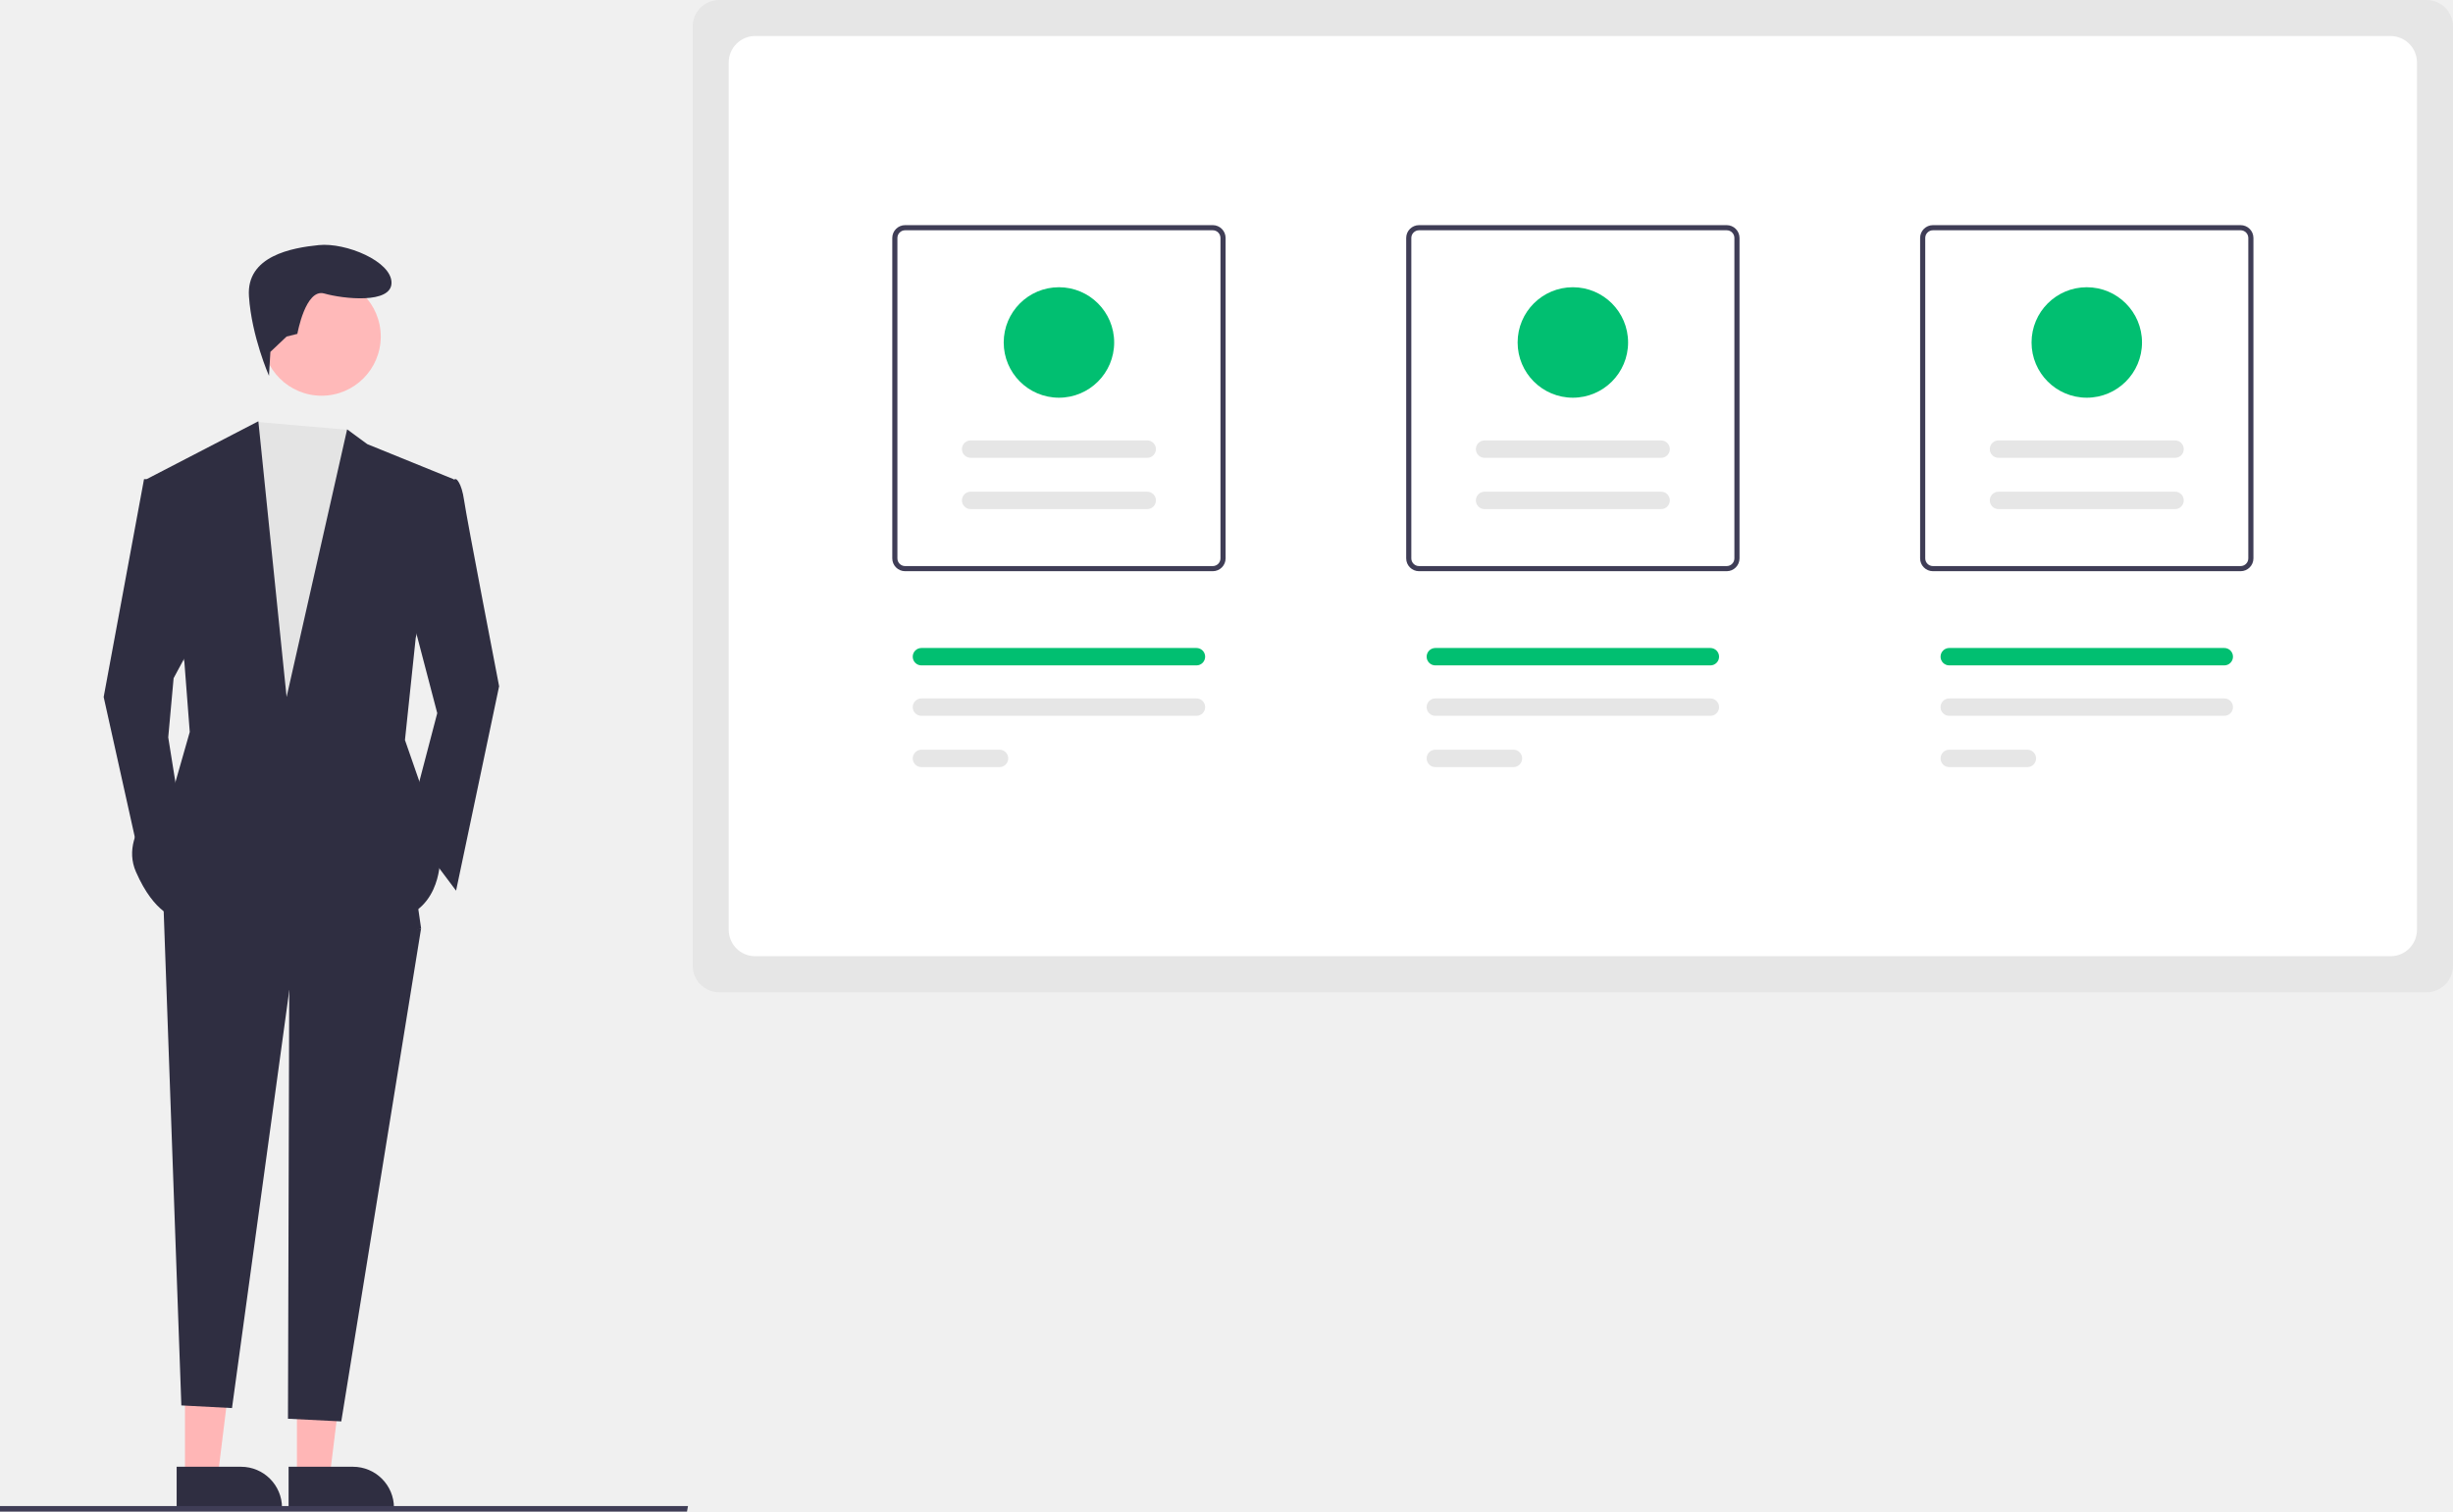
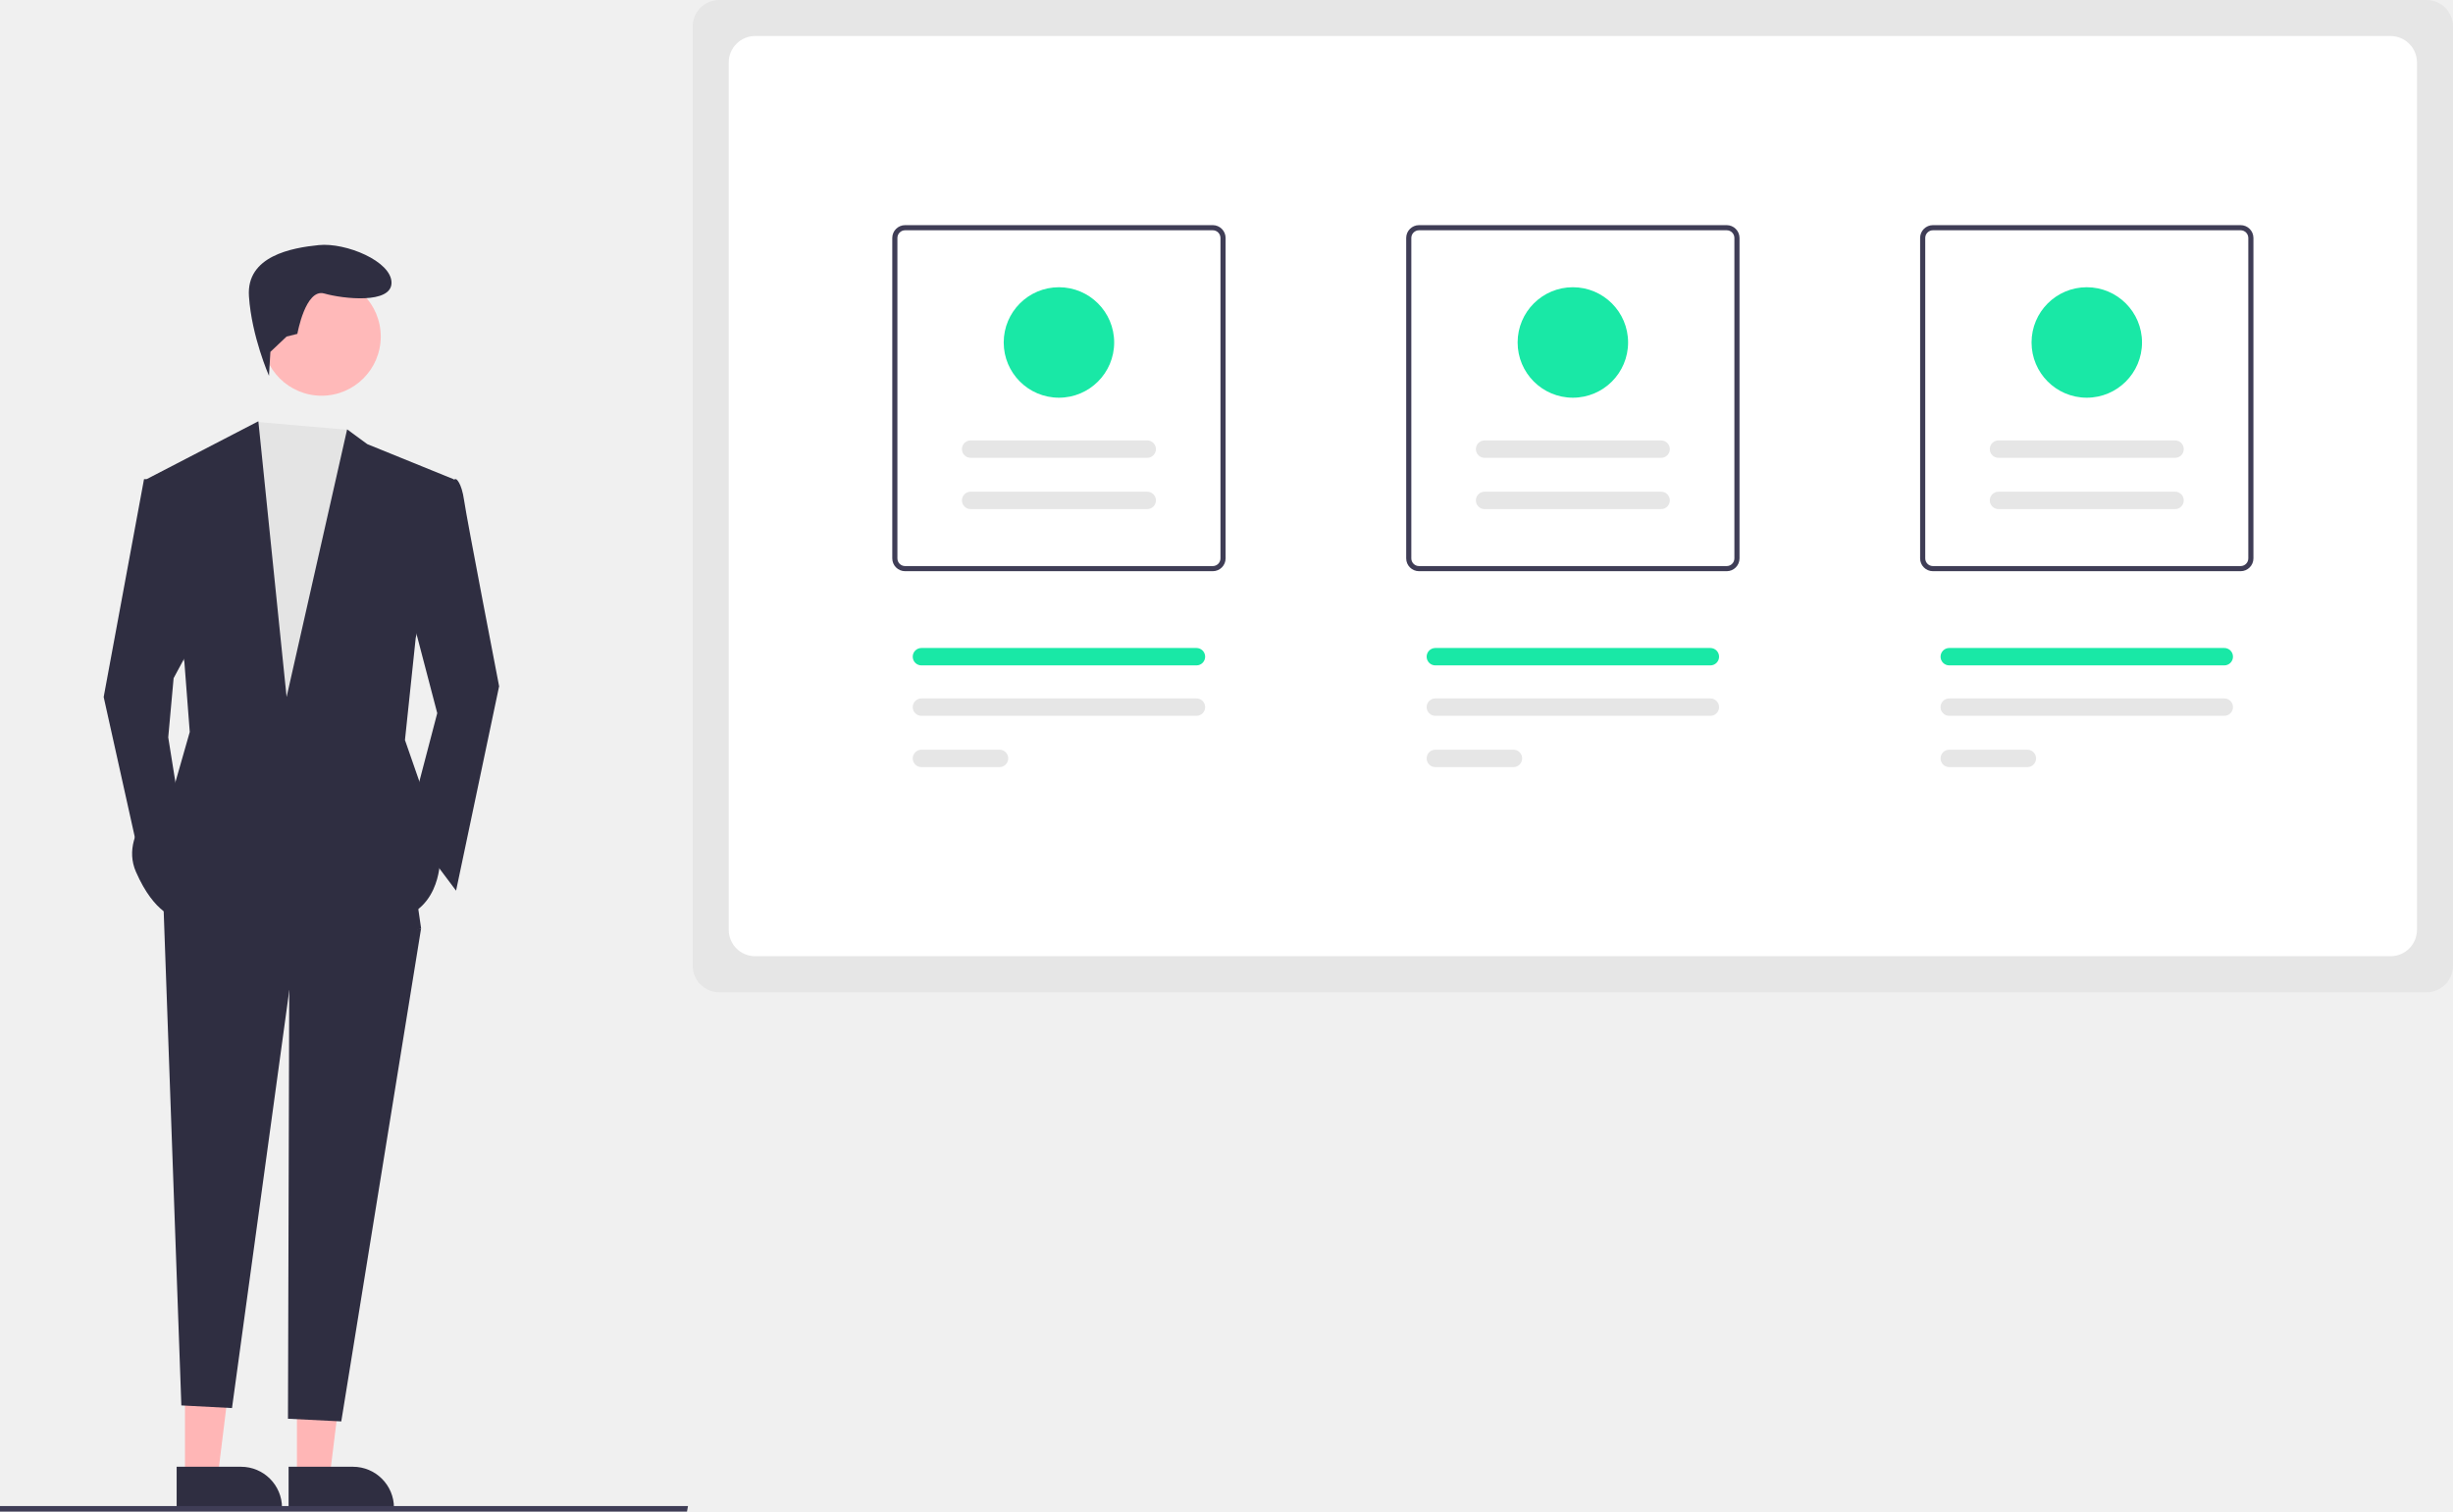
<svg xmlns="http://www.w3.org/2000/svg" id="bb6f3724-1c9c-43de-b808-32b364d0d15c" data-name="Layer 1" width="920.297" height="567.136" viewBox="0 0 920.297 567.136">
  <path d="M1050.238,538.702H409.649a9.922,9.922,0,0,1-9.911-9.911V176.343a9.922,9.922,0,0,1,9.911-9.911H1050.238a9.922,9.922,0,0,1,9.911,9.911V528.791A9.922,9.922,0,0,1,1050.238,538.702Z" transform="translate(-139.8516 -166.432)" fill="#e6e6e6" />
  <path d="M1036.723,525.187H423.163a9.922,9.922,0,0,1-9.911-9.911V189.857a9.922,9.922,0,0,1,9.911-9.911h613.56a9.922,9.922,0,0,1,9.911,9.911V515.276A9.922,9.922,0,0,1,1036.723,525.187Z" transform="translate(-139.8516 -166.432)" fill="#fff" />
  <path d="M594.852,380.736H479.42a4.815,4.815,0,0,1-4.81-4.81V255.709a4.815,4.815,0,0,1,4.81-4.81H594.852a4.815,4.815,0,0,1,4.81,4.81V375.926A4.815,4.815,0,0,1,594.852,380.736ZM479.42,252.823a2.889,2.889,0,0,0-2.886,2.886V375.926a2.889,2.889,0,0,0,2.886,2.886H594.852a2.889,2.889,0,0,0,2.886-2.886V255.709a2.889,2.889,0,0,0-2.886-2.886Z" transform="translate(-139.8516 -166.432)" fill="#3f3d56" />
  <path d="M787.659,380.736H672.228a4.815,4.815,0,0,1-4.81-4.81V255.709a4.815,4.815,0,0,1,4.81-4.81H787.659a4.815,4.815,0,0,1,4.81,4.81V375.926A4.815,4.815,0,0,1,787.659,380.736ZM672.228,252.823a2.889,2.889,0,0,0-2.886,2.886V375.926a2.889,2.889,0,0,0,2.886,2.886H787.659a2.889,2.889,0,0,0,2.886-2.886V255.709a2.889,2.889,0,0,0-2.886-2.886Z" transform="translate(-139.8516 -166.432)" fill="#3f3d56" />
  <path d="M980.466,380.736H865.035a4.815,4.815,0,0,1-4.81-4.81V255.709a4.815,4.815,0,0,1,4.81-4.81H980.466a4.815,4.815,0,0,1,4.81,4.81V375.926A4.815,4.815,0,0,1,980.466,380.736ZM865.035,252.823a2.889,2.889,0,0,0-2.886,2.886V375.926a2.889,2.889,0,0,0,2.886,2.886H980.466a2.889,2.889,0,0,0,2.886-2.886V255.709a2.889,2.889,0,0,0-2.886-2.886Z" transform="translate(-139.8516 -166.432)" fill="#3f3d56" />
  <path d="M514.846,454.234a3.265,3.265,0,1,0,.003-6.531H485.547a3.265,3.265,0,1,0,0,6.531H514.846Z" transform="translate(-139.8516 -166.432)" fill="#e6e6e6" />
  <path d="M588.725,434.996a3.265,3.265,0,1,0,.012-6.531H485.547a3.265,3.265,0,0,0,0,6.531Z" transform="translate(-139.8516 -166.432)" fill="#e6e6e6" />
  <path d="M707.653,454.234a3.265,3.265,0,0,0,0-6.531h-29.299a3.265,3.265,0,1,0,0,6.531Z" transform="translate(-139.8516 -166.432)" fill="#e6e6e6" />
  <path d="M781.533,434.996a3.265,3.265,0,0,0,0-6.531H678.354a3.265,3.265,0,0,0,0,6.531Z" transform="translate(-139.8516 -166.432)" fill="#e6e6e6" />
  <path d="M900.461,454.234a3.265,3.265,0,0,0,0-6.531H871.161a3.265,3.265,0,1,0-.003,6.531H900.461Z" transform="translate(-139.8516 -166.432)" fill="#e6e6e6" />
  <path d="M974.34,434.996a3.265,3.265,0,0,0,0-6.531H871.161a3.265,3.265,0,1,0-.012,6.531H974.34Z" transform="translate(-139.8516 -166.432)" fill="#e6e6e6" />
-   <path d="M588.725,416.075a3.265,3.265,0,0,0,.003-6.531H485.547a3.265,3.265,0,1,0,0,6.531H588.725Z" transform="translate(-139.8516 -166.432)" fill="#01bf71" />
-   <path d="M781.533,416.075a3.265,3.265,0,0,0,0-6.531H678.354a3.265,3.265,0,1,0,0,6.531Z" transform="translate(-139.8516 -166.432)" fill="#01bf71" />
-   <path d="M974.34,416.075a3.265,3.265,0,0,0,0-6.531H871.161a3.265,3.265,0,0,0-.003,6.531H974.34Z" transform="translate(-139.8516 -166.432)" fill="#01bf71" />
+   <path d="M588.725,416.075a3.265,3.265,0,0,0,.003-6.531H485.547a3.265,3.265,0,1,0,0,6.531H588.725Z" transform="translate(-139.8516 -166.432)" fill="#19E8A6" />
+   <path d="M781.533,416.075a3.265,3.265,0,0,0,0-6.531H678.354a3.265,3.265,0,1,0,0,6.531Z" transform="translate(-139.8516 -166.432)" fill="#19E8A6" />
+   <path d="M974.34,416.075a3.265,3.265,0,0,0,0-6.531H871.161a3.265,3.265,0,0,0-.003,6.531H974.34Z" transform="translate(-139.8516 -166.432)" fill="#19E8A6" />
  <path d="M570.256,357.438a3.265,3.265,0,0,0,0-6.531H504.016a3.265,3.265,0,1,0-.012,6.531h66.251Z" transform="translate(-139.8516 -166.432)" fill="#e6e6e6" />
  <path d="M570.256,338.199a3.265,3.265,0,0,0,0-6.531H504.016a3.265,3.265,0,1,0-.012,6.531h66.251Z" transform="translate(-139.8516 -166.432)" fill="#e6e6e6" />
-   <circle cx="397.284" cy="128.488" r="20.722" fill="#01bf71" />
+   <circle cx="397.284" cy="128.488" r="20.722" fill="#19E8A6" />
  <path d="M763.063,357.438a3.265,3.265,0,0,0,0-6.531H696.824a3.265,3.265,0,0,0,0,6.531Z" transform="translate(-139.8516 -166.432)" fill="#e6e6e6" />
  <path d="M763.063,338.199a3.265,3.265,0,0,0,0-6.531H696.824a3.265,3.265,0,0,0,0,6.531Z" transform="translate(-139.8516 -166.432)" fill="#e6e6e6" />
-   <circle cx="590.092" cy="128.488" r="20.722" fill="#01bf71" />
+   <circle cx="590.092" cy="128.488" r="20.722" fill="#19E8A6" />
  <path d="M955.87,357.438a3.265,3.265,0,1,0,.012-6.531H889.631a3.265,3.265,0,0,0,0,6.531Z" transform="translate(-139.8516 -166.432)" fill="#e6e6e6" />
  <path d="M955.87,338.199a3.265,3.265,0,1,0,.012-6.531H889.631a3.265,3.265,0,0,0,0,6.531Z" transform="translate(-139.8516 -166.432)" fill="#e6e6e6" />
-   <circle cx="782.899" cy="128.488" r="20.722" fill="#01bf71" />
+   <circle cx="782.899" cy="128.488" r="20.722" fill="#19E8A6" />
  <polygon points="69.4 554.299 81.66 554.299 87.492 507.011 69.398 507.012 69.4 554.299" fill="#ffb6b6" />
  <path d="M206.124,716.729l24.144-.001h.001A15.387,15.387,0,0,1,245.656,732.114v.5l-39.531.001Z" transform="translate(-139.8516 -166.432)" fill="#2f2e41" />
  <polygon points="111.4 554.299 123.66 554.299 129.492 507.011 111.398 507.012 111.4 554.299" fill="#ffb6b6" />
  <path d="M248.124,716.729l24.144-.001h.001A15.387,15.387,0,0,1,287.656,732.114v.5l-39.531.001Z" transform="translate(-139.8516 -166.432)" fill="#2f2e41" />
  <polygon points="157.987 348.297 128.038 533.282 108.038 532.282 108.534 362.427 157.987 348.297" fill="#2f2e41" />
  <path d="M217.099,458.212l72.666,1.009,8.074,55.508-49.453,23.213L226.89,694.714l-19-1-6.939-194.124Z" transform="translate(-139.8516 -166.432)" fill="#2f2e41" />
  <circle cx="120.645" cy="126.263" r="22.203" fill="#ffb9b9" />
  <polygon points="131.038 161.282 143.858 177.735 137.802 303.89 90.368 302.881 82.294 192.874 92.386 164.615 96.038 158.282 131.038 161.282" fill="#e4e4e4" />
  <path d="M292.792,391.601l11.102,42.388-11.102,42.388,18.166,24.222,16.148-76.703s-12.111-62.573-13.12-69.638-3.028-8.074-3.028-8.074l-8.074,1.009Z" transform="translate(-139.8516 -166.432)" fill="#2f2e41" />
  <polygon points="72.202 241.317 65.137 254.438 63.118 276.641 67.155 301.872 53.026 325.085 38.897 261.502 54.035 179.753 60.091 179.753 72.202 241.317" fill="#2f2e41" />
  <path d="M241.295,298.447l-.526,8.976s-6.512-14.727-7.522-29.865,16.148-18.166,26.24-19.176S286.737,264.437,286.737,272.511s-18.166,6.055-25.231,4.037-10.092,15.139-10.092,15.139l-4.037,1.009Z" transform="translate(-139.8516 -166.432)" fill="#2f2e41" />
  <path d="M295.82,405.731l-4.037,38.351,8.074,23.213,5.046,22.203s-0,21.194-20.185,22.203-78.721-1.009-78.721-1.009-8.074-1.009-15.139-17.157,14.129-31.287,14.129-31.287l6.056-21.194L209.025,414.814l-14.13-68.629,41.884-21.699,10.597,103.448,22.708-100.42,7.569,5.551,32.296,13.12Z" transform="translate(-139.8516 -166.432)" fill="#2f2e41" />
  <polygon points="257.738 567.136 0 567.136 0 565.03 258.12 565.03 257.738 567.136" fill="#3f3d56" />
</svg>
